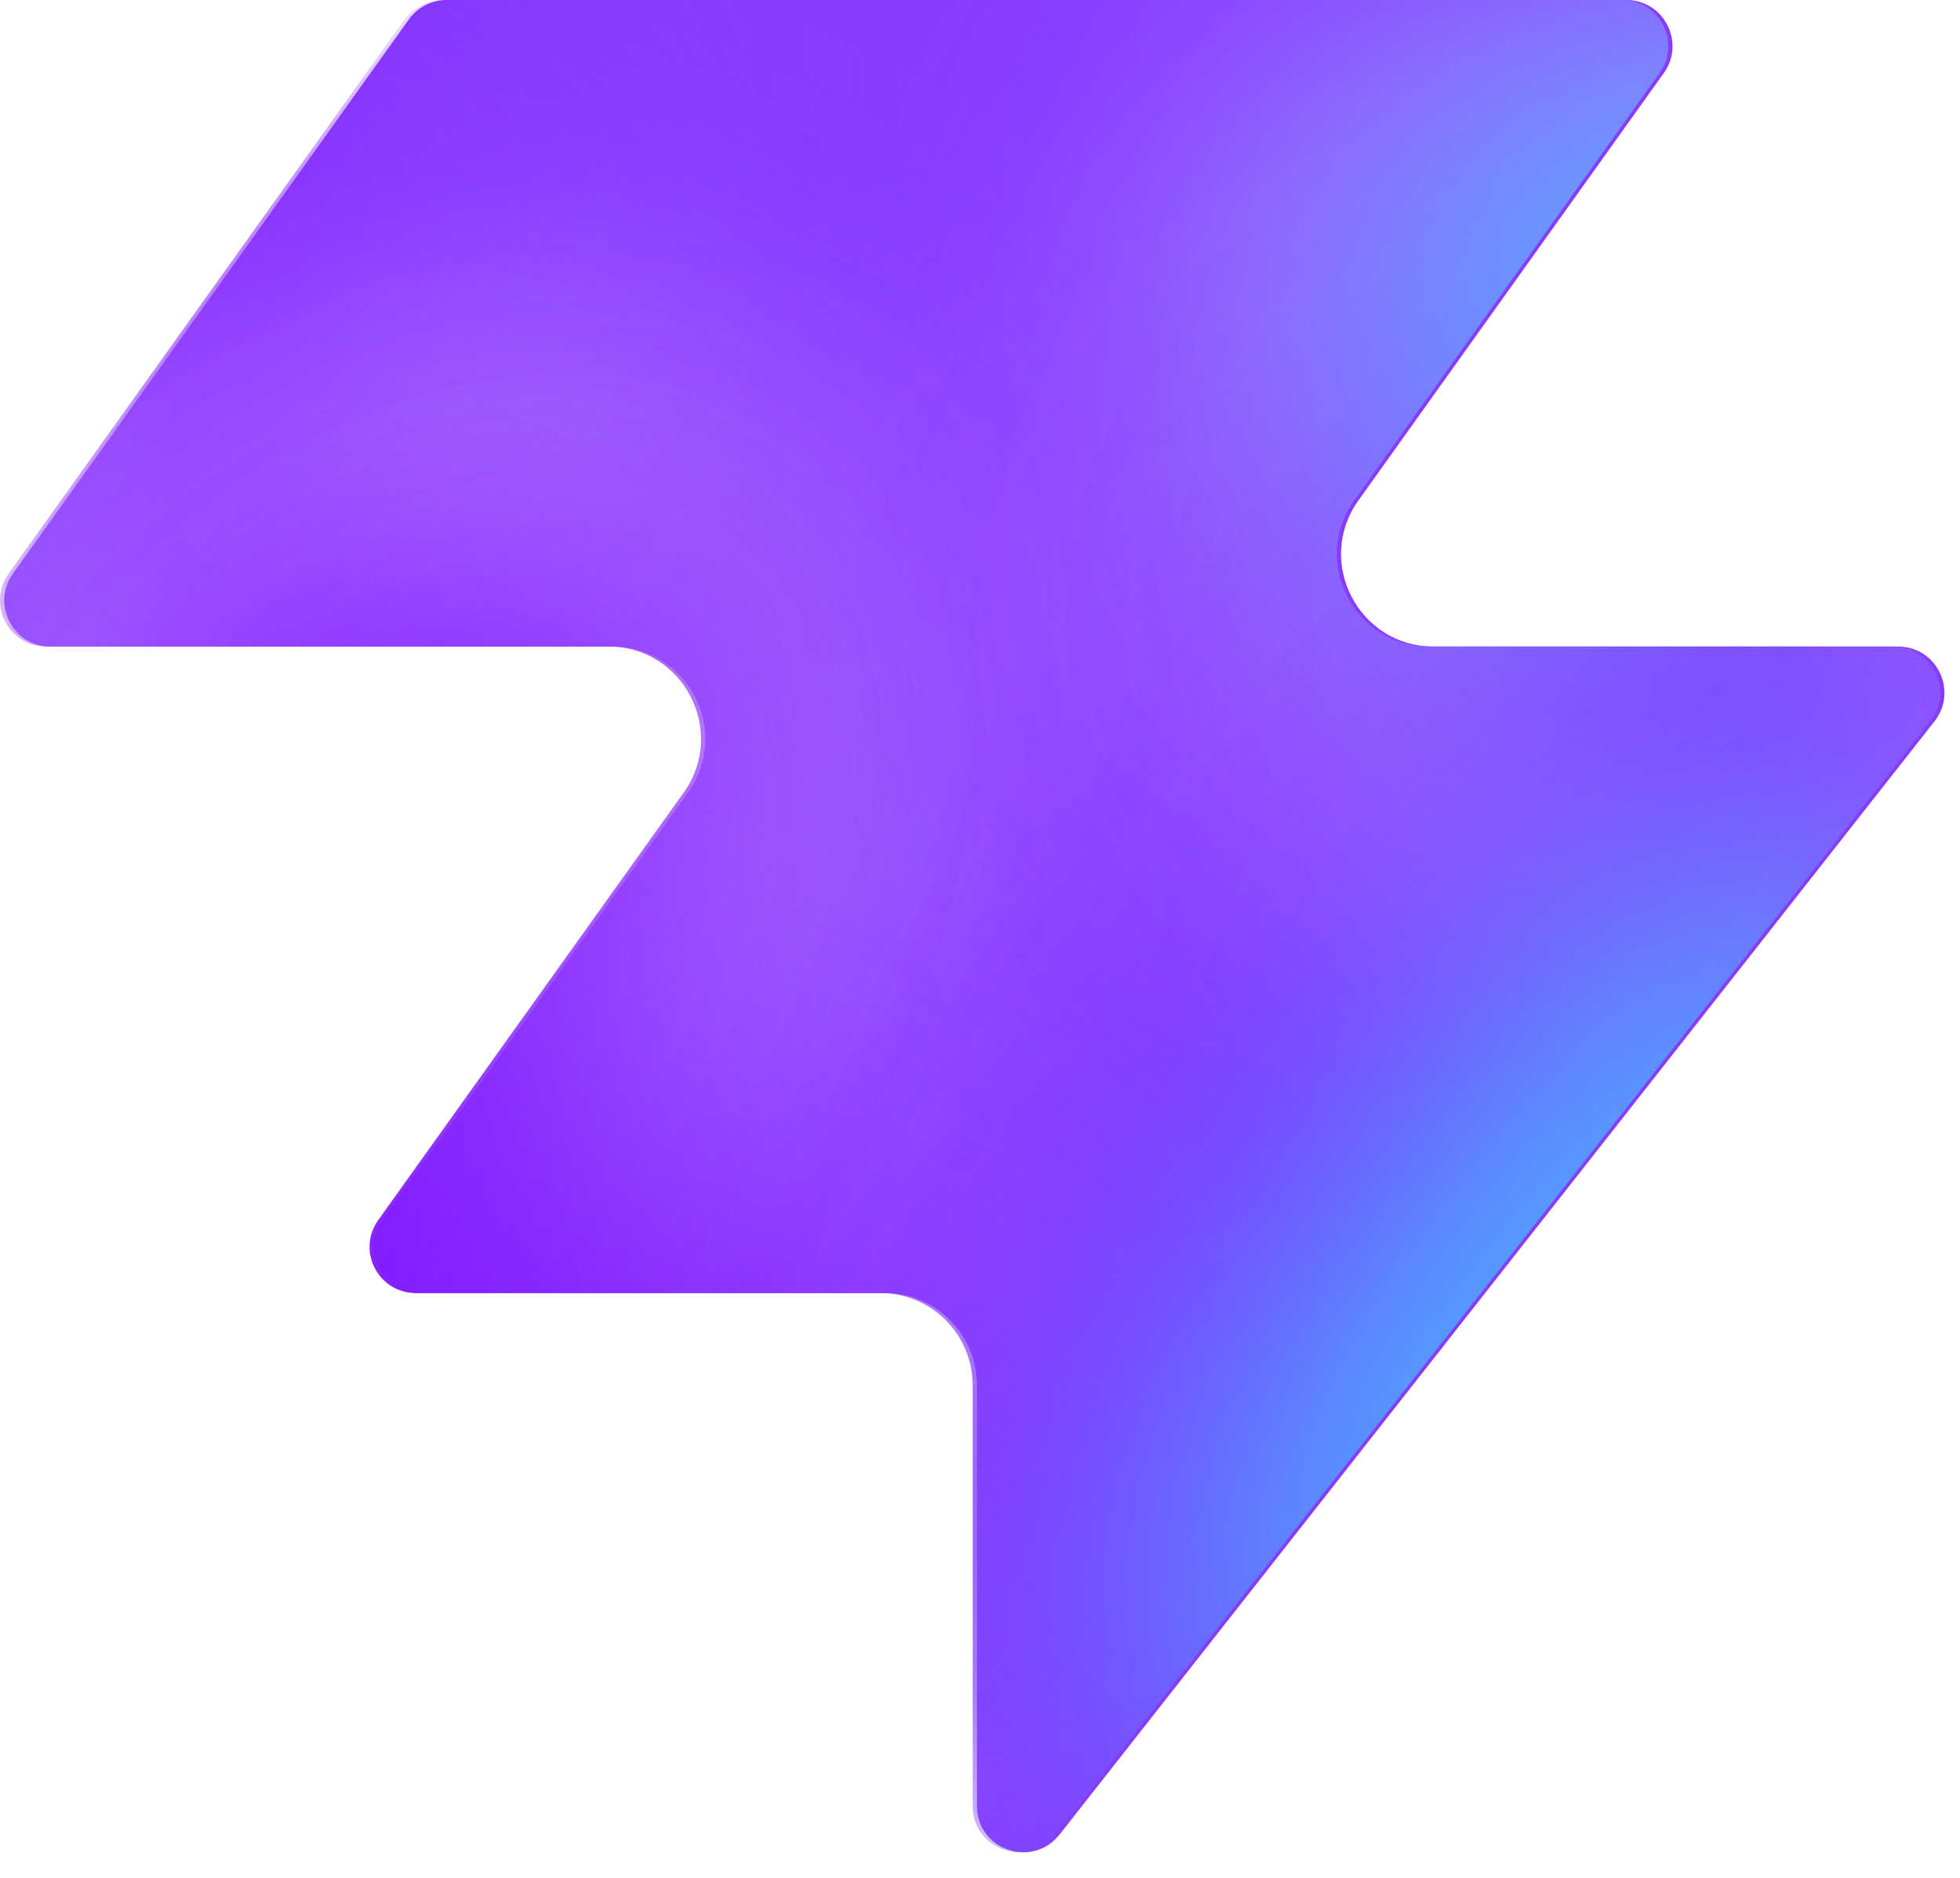
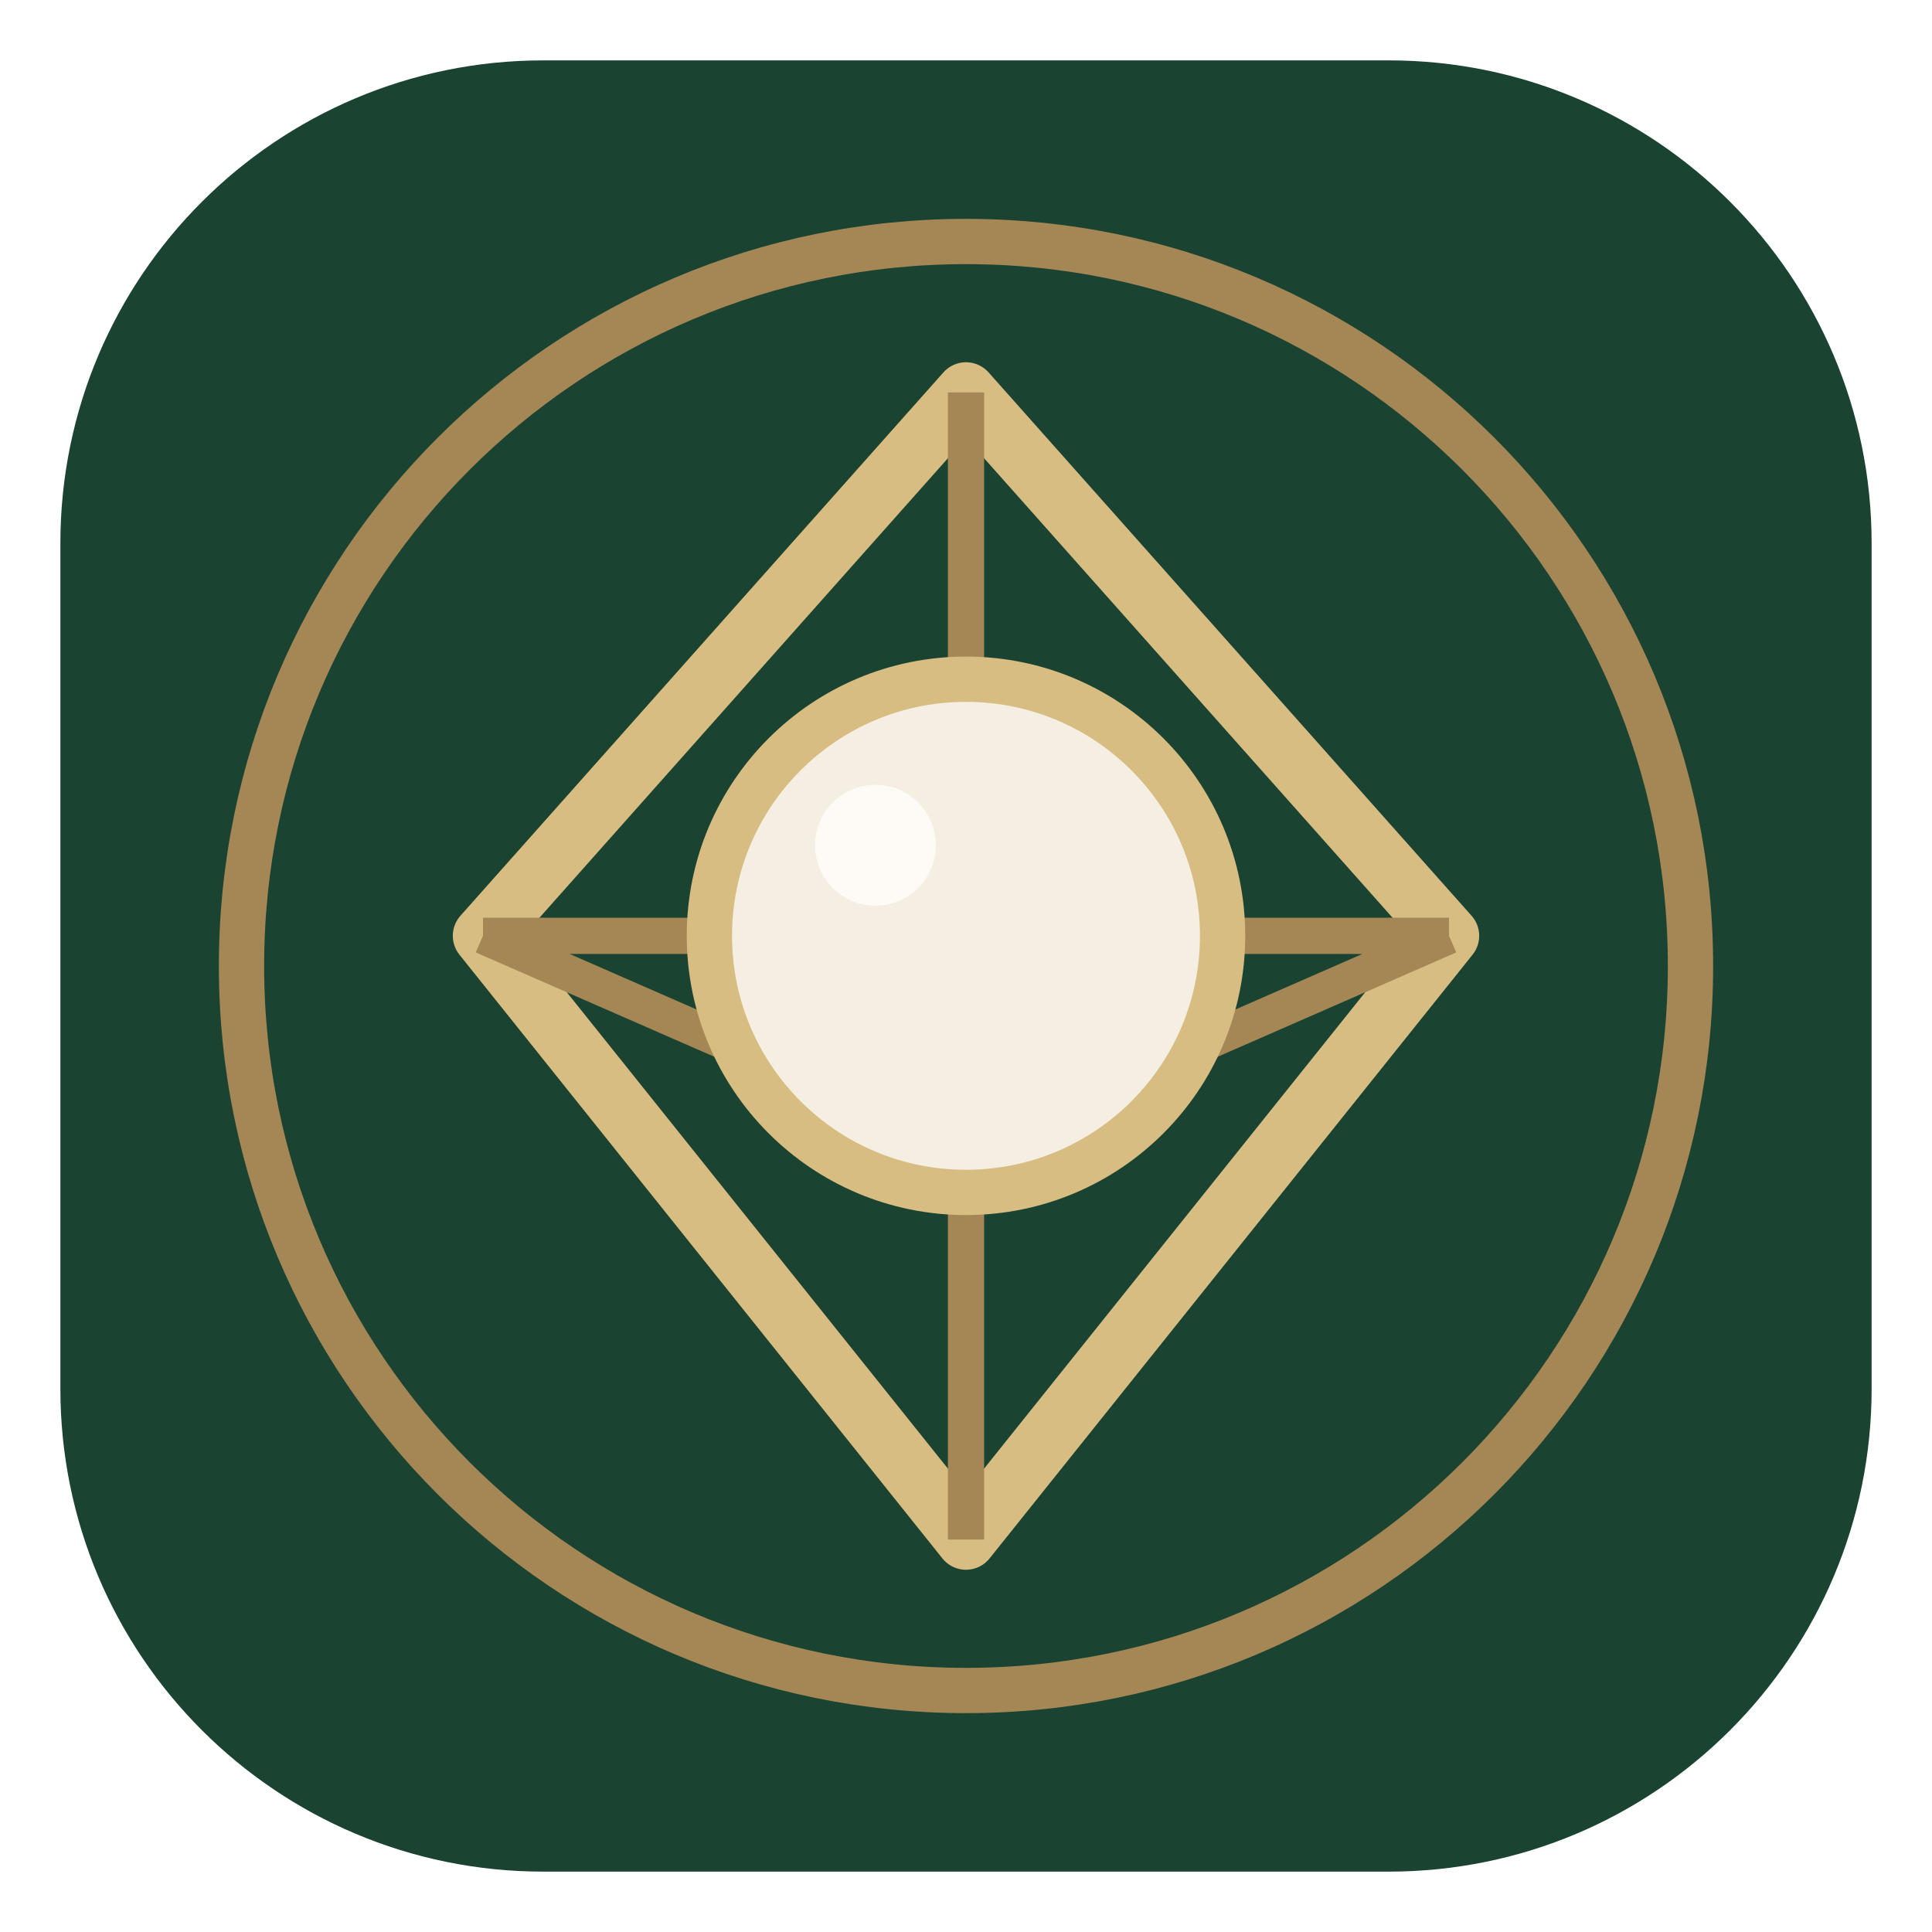
- <svg xmlns="http://www.w3.org/2000/svg" width="48" height="46" fill="none" viewBox="0 0 48 46">
-   <path fill="#863bff" d="M25.946 44.938c-.664.845-2.021.375-2.021-.698V33.937a2.26 2.26 0 0 0-2.262-2.262H10.287c-.92 0-1.456-1.04-.92-1.788l7.48-10.471c1.07-1.497 0-3.578-1.842-3.578H1.237c-.92 0-1.456-1.04-.92-1.788L10.013.474c.214-.297.556-.474.92-.474h28.894c.92 0 1.456 1.04.92 1.788l-7.48 10.471c-1.07 1.498 0 3.579 1.842 3.579h11.377c.943 0 1.473 1.088.89 1.83L25.947 44.94z" style="fill:#863bff;fill:color(display-p3 .525 .23 1);fill-opacity:1" />
-   <mask id="a" width="48" height="46" x="0" y="0" maskUnits="userSpaceOnUse" style="mask-type:alpha">
-     <path fill="#000" d="M25.842 44.938c-.664.844-2.021.375-2.021-.698V33.937a2.26 2.26 0 0 0-2.262-2.262H10.183c-.92 0-1.456-1.04-.92-1.788l7.48-10.471c1.07-1.498 0-3.579-1.842-3.579H1.133c-.92 0-1.456-1.04-.92-1.787L9.91.473c.214-.297.556-.474.92-.474h28.894c.92 0 1.456 1.04.92 1.788l-7.48 10.471c-1.07 1.498 0 3.578 1.842 3.578h11.377c.943 0 1.473 1.088.89 1.832L25.843 44.94z" style="fill:#000;fill-opacity:1" />
-   </mask>
-   <g mask="url(#a)">
-     <g filter="url(#b)">
-       <ellipse cx="5.508" cy="14.704" fill="#ede6ff" rx="5.508" ry="14.704" style="fill:#ede6ff;fill:color(display-p3 .927 .903 1);fill-opacity:1" transform="matrix(.00324 1 1 -.00324 -4.47 31.516)" />
-     </g>
-     <g filter="url(#c)">
-       <ellipse cx="10.399" cy="29.851" fill="#ede6ff" rx="10.399" ry="29.851" style="fill:#ede6ff;fill:color(display-p3 .927 .903 1);fill-opacity:1" transform="matrix(.00324 1 1 -.00324 -39.328 7.883)" />
-     </g>
-     <g filter="url(#d)">
-       <ellipse cx="5.508" cy="30.487" fill="#7e14ff" rx="5.508" ry="30.487" style="fill:#7e14ff;fill:color(display-p3 .492 .077 1);fill-opacity:1" transform="rotate(89.814 -25.913 -14.639)scale(1 -1)" />
-     </g>
-     <g filter="url(#e)">
-       <ellipse cx="5.508" cy="30.599" fill="#7e14ff" rx="5.508" ry="30.599" style="fill:#7e14ff;fill:color(display-p3 .492 .077 1);fill-opacity:1" transform="rotate(89.814 -32.644 -3.334)scale(1 -1)" />
-     </g>
-     <g filter="url(#f)">
-       <ellipse cx="5.508" cy="30.599" fill="#7e14ff" rx="5.508" ry="30.599" style="fill:#7e14ff;fill:color(display-p3 .492 .077 1);fill-opacity:1" transform="matrix(.00324 1 1 -.00324 -34.34 30.47)" />
-     </g>
-     <g filter="url(#g)">
-       <ellipse cx="14.072" cy="22.078" fill="#ede6ff" rx="14.072" ry="22.078" style="fill:#ede6ff;fill:color(display-p3 .927 .903 1);fill-opacity:1" transform="rotate(93.35 24.506 48.493)scale(-1 1)" />
-     </g>
-     <g filter="url(#h)">
-       <ellipse cx="3.47" cy="21.501" fill="#7e14ff" rx="3.47" ry="21.501" style="fill:#7e14ff;fill:color(display-p3 .492 .077 1);fill-opacity:1" transform="rotate(89.009 28.708 47.59)scale(-1 1)" />
-     </g>
-     <g filter="url(#i)">
-       <ellipse cx="3.47" cy="21.501" fill="#7e14ff" rx="3.47" ry="21.501" style="fill:#7e14ff;fill:color(display-p3 .492 .077 1);fill-opacity:1" transform="rotate(89.009 28.708 47.59)scale(-1 1)" />
-     </g>
-     <g filter="url(#j)">
-       <ellipse cx=".387" cy="8.972" fill="#7e14ff" rx="4.407" ry="29.108" style="fill:#7e14ff;fill:color(display-p3 .492 .077 1);fill-opacity:1" transform="rotate(39.51 .387 8.972)" />
-     </g>
-     <g filter="url(#k)">
-       <ellipse cx="47.523" cy="-6.092" fill="#7e14ff" rx="4.407" ry="29.108" style="fill:#7e14ff;fill:color(display-p3 .492 .077 1);fill-opacity:1" transform="rotate(37.892 47.523 -6.092)" />
-     </g>
-     <g filter="url(#l)">
-       <ellipse cx="41.412" cy="6.333" fill="#47bfff" rx="5.971" ry="9.665" style="fill:#47bfff;fill:color(display-p3 .28 .748 1);fill-opacity:1" transform="rotate(37.892 41.412 6.333)" />
-     </g>
-     <g filter="url(#m)">
-       <ellipse cx="-1.879" cy="38.332" fill="#7e14ff" rx="4.407" ry="29.108" style="fill:#7e14ff;fill:color(display-p3 .492 .077 1);fill-opacity:1" transform="rotate(37.892 -1.88 38.332)" />
-     </g>
-     <g filter="url(#n)">
-       <ellipse cx="-1.879" cy="38.332" fill="#7e14ff" rx="4.407" ry="29.108" style="fill:#7e14ff;fill:color(display-p3 .492 .077 1);fill-opacity:1" transform="rotate(37.892 -1.88 38.332)" />
-     </g>
-     <g filter="url(#o)">
-       <ellipse cx="35.651" cy="29.907" fill="#7e14ff" rx="4.407" ry="29.108" style="fill:#7e14ff;fill:color(display-p3 .492 .077 1);fill-opacity:1" transform="rotate(37.892 35.651 29.907)" />
-     </g>
-     <g filter="url(#p)">
-       <ellipse cx="38.418" cy="32.4" fill="#47bfff" rx="5.971" ry="15.297" style="fill:#47bfff;fill:color(display-p3 .28 .748 1);fill-opacity:1" transform="rotate(37.892 38.418 32.4)" />
-     </g>
-   </g>
-   <defs>
-     <filter id="b" width="60.045" height="41.654" x="-19.77" y="16.149" color-interpolation-filters="sRGB" filterUnits="userSpaceOnUse">
-       <feFlood flood-opacity="0" result="BackgroundImageFix" />
-       <feBlend in="SourceGraphic" in2="BackgroundImageFix" result="shape" />
-       <feGaussianBlur result="effect1_foregroundBlur_2002_17158" stdDeviation="7.659" />
-     </filter>
-     <filter id="c" width="90.34" height="51.437" x="-54.613" y="-7.533" color-interpolation-filters="sRGB" filterUnits="userSpaceOnUse">
-       <feFlood flood-opacity="0" result="BackgroundImageFix" />
-       <feBlend in="SourceGraphic" in2="BackgroundImageFix" result="shape" />
-       <feGaussianBlur result="effect1_foregroundBlur_2002_17158" stdDeviation="7.659" />
-     </filter>
-     <filter id="d" width="79.355" height="29.4" x="-49.64" y="2.03" color-interpolation-filters="sRGB" filterUnits="userSpaceOnUse">
-       <feFlood flood-opacity="0" result="BackgroundImageFix" />
-       <feBlend in="SourceGraphic" in2="BackgroundImageFix" result="shape" />
-       <feGaussianBlur result="effect1_foregroundBlur_2002_17158" stdDeviation="4.596" />
-     </filter>
-     <filter id="e" width="79.579" height="29.4" x="-45.045" y="20.029" color-interpolation-filters="sRGB" filterUnits="userSpaceOnUse">
-       <feFlood flood-opacity="0" result="BackgroundImageFix" />
-       <feBlend in="SourceGraphic" in2="BackgroundImageFix" result="shape" />
-       <feGaussianBlur result="effect1_foregroundBlur_2002_17158" stdDeviation="4.596" />
-     </filter>
-     <filter id="f" width="79.579" height="29.4" x="-43.513" y="21.178" color-interpolation-filters="sRGB" filterUnits="userSpaceOnUse">
-       <feFlood flood-opacity="0" result="BackgroundImageFix" />
-       <feBlend in="SourceGraphic" in2="BackgroundImageFix" result="shape" />
-       <feGaussianBlur result="effect1_foregroundBlur_2002_17158" stdDeviation="4.596" />
-     </filter>
-     <filter id="g" width="74.749" height="58.852" x="15.756" y="-17.901" color-interpolation-filters="sRGB" filterUnits="userSpaceOnUse">
-       <feFlood flood-opacity="0" result="BackgroundImageFix" />
-       <feBlend in="SourceGraphic" in2="BackgroundImageFix" result="shape" />
-       <feGaussianBlur result="effect1_foregroundBlur_2002_17158" stdDeviation="7.659" />
-     </filter>
-     <filter id="h" width="61.377" height="25.362" x="23.548" y="2.284" color-interpolation-filters="sRGB" filterUnits="userSpaceOnUse">
-       <feFlood flood-opacity="0" result="BackgroundImageFix" />
-       <feBlend in="SourceGraphic" in2="BackgroundImageFix" result="shape" />
-       <feGaussianBlur result="effect1_foregroundBlur_2002_17158" stdDeviation="4.596" />
-     </filter>
-     <filter id="i" width="61.377" height="25.362" x="23.548" y="2.284" color-interpolation-filters="sRGB" filterUnits="userSpaceOnUse">
-       <feFlood flood-opacity="0" result="BackgroundImageFix" />
-       <feBlend in="SourceGraphic" in2="BackgroundImageFix" result="shape" />
-       <feGaussianBlur result="effect1_foregroundBlur_2002_17158" stdDeviation="4.596" />
-     </filter>
-     <filter id="j" width="56.045" height="63.649" x="-27.636" y="-22.853" color-interpolation-filters="sRGB" filterUnits="userSpaceOnUse">
-       <feFlood flood-opacity="0" result="BackgroundImageFix" />
-       <feBlend in="SourceGraphic" in2="BackgroundImageFix" result="shape" />
-       <feGaussianBlur result="effect1_foregroundBlur_2002_17158" stdDeviation="4.596" />
-     </filter>
-     <filter id="k" width="54.814" height="64.646" x="20.116" y="-38.415" color-interpolation-filters="sRGB" filterUnits="userSpaceOnUse">
-       <feFlood flood-opacity="0" result="BackgroundImageFix" />
-       <feBlend in="SourceGraphic" in2="BackgroundImageFix" result="shape" />
-       <feGaussianBlur result="effect1_foregroundBlur_2002_17158" stdDeviation="4.596" />
-     </filter>
-     <filter id="l" width="33.541" height="35.313" x="24.641" y="-11.323" color-interpolation-filters="sRGB" filterUnits="userSpaceOnUse">
-       <feFlood flood-opacity="0" result="BackgroundImageFix" />
-       <feBlend in="SourceGraphic" in2="BackgroundImageFix" result="shape" />
-       <feGaussianBlur result="effect1_foregroundBlur_2002_17158" stdDeviation="4.596" />
-     </filter>
-     <filter id="m" width="54.814" height="64.646" x="-29.286" y="6.009" color-interpolation-filters="sRGB" filterUnits="userSpaceOnUse">
-       <feFlood flood-opacity="0" result="BackgroundImageFix" />
-       <feBlend in="SourceGraphic" in2="BackgroundImageFix" result="shape" />
-       <feGaussianBlur result="effect1_foregroundBlur_2002_17158" stdDeviation="4.596" />
-     </filter>
-     <filter id="n" width="54.814" height="64.646" x="-29.286" y="6.009" color-interpolation-filters="sRGB" filterUnits="userSpaceOnUse">
-       <feFlood flood-opacity="0" result="BackgroundImageFix" />
-       <feBlend in="SourceGraphic" in2="BackgroundImageFix" result="shape" />
-       <feGaussianBlur result="effect1_foregroundBlur_2002_17158" stdDeviation="4.596" />
-     </filter>
-     <filter id="o" width="54.814" height="64.646" x="8.244" y="-2.416" color-interpolation-filters="sRGB" filterUnits="userSpaceOnUse">
-       <feFlood flood-opacity="0" result="BackgroundImageFix" />
-       <feBlend in="SourceGraphic" in2="BackgroundImageFix" result="shape" />
-       <feGaussianBlur result="effect1_foregroundBlur_2002_17158" stdDeviation="4.596" />
-     </filter>
-     <filter id="p" width="39.409" height="43.623" x="18.713" y="10.588" color-interpolation-filters="sRGB" filterUnits="userSpaceOnUse">
-       <feFlood flood-opacity="0" result="BackgroundImageFix" />
-       <feBlend in="SourceGraphic" in2="BackgroundImageFix" result="shape" />
-       <feGaussianBlur result="effect1_foregroundBlur_2002_17158" stdDeviation="4.596" />
-     </filter>
-   </defs>
+ <svg xmlns="http://www.w3.org/2000/svg" viewBox="0 0 64 64">
+   <rect x="2" y="2" width="60" height="60" rx="16" fill="#1B4332" />
+   <circle cx="32" cy="32" r="24" fill="none" stroke="#A48755" stroke-width="1.5" />
+   <path d="M32 13 48 31 32 51 16 31 32 13Z" fill="none" stroke="#D8BD82" stroke-width="2" stroke-linejoin="round" />
+   <path d="M16 31h32M32 13v38M16 31l16 7 16-7" fill="none" stroke="#A48755" stroke-width="1.2" stroke-linejoin="round" />
+   <circle cx="32" cy="31" r="8.5" fill="#F5EFE3" stroke="#D8BD82" stroke-width="1.5" />
+   <circle cx="29" cy="28" r="2" fill="#FFFDF8" opacity=".9" />
</svg>
